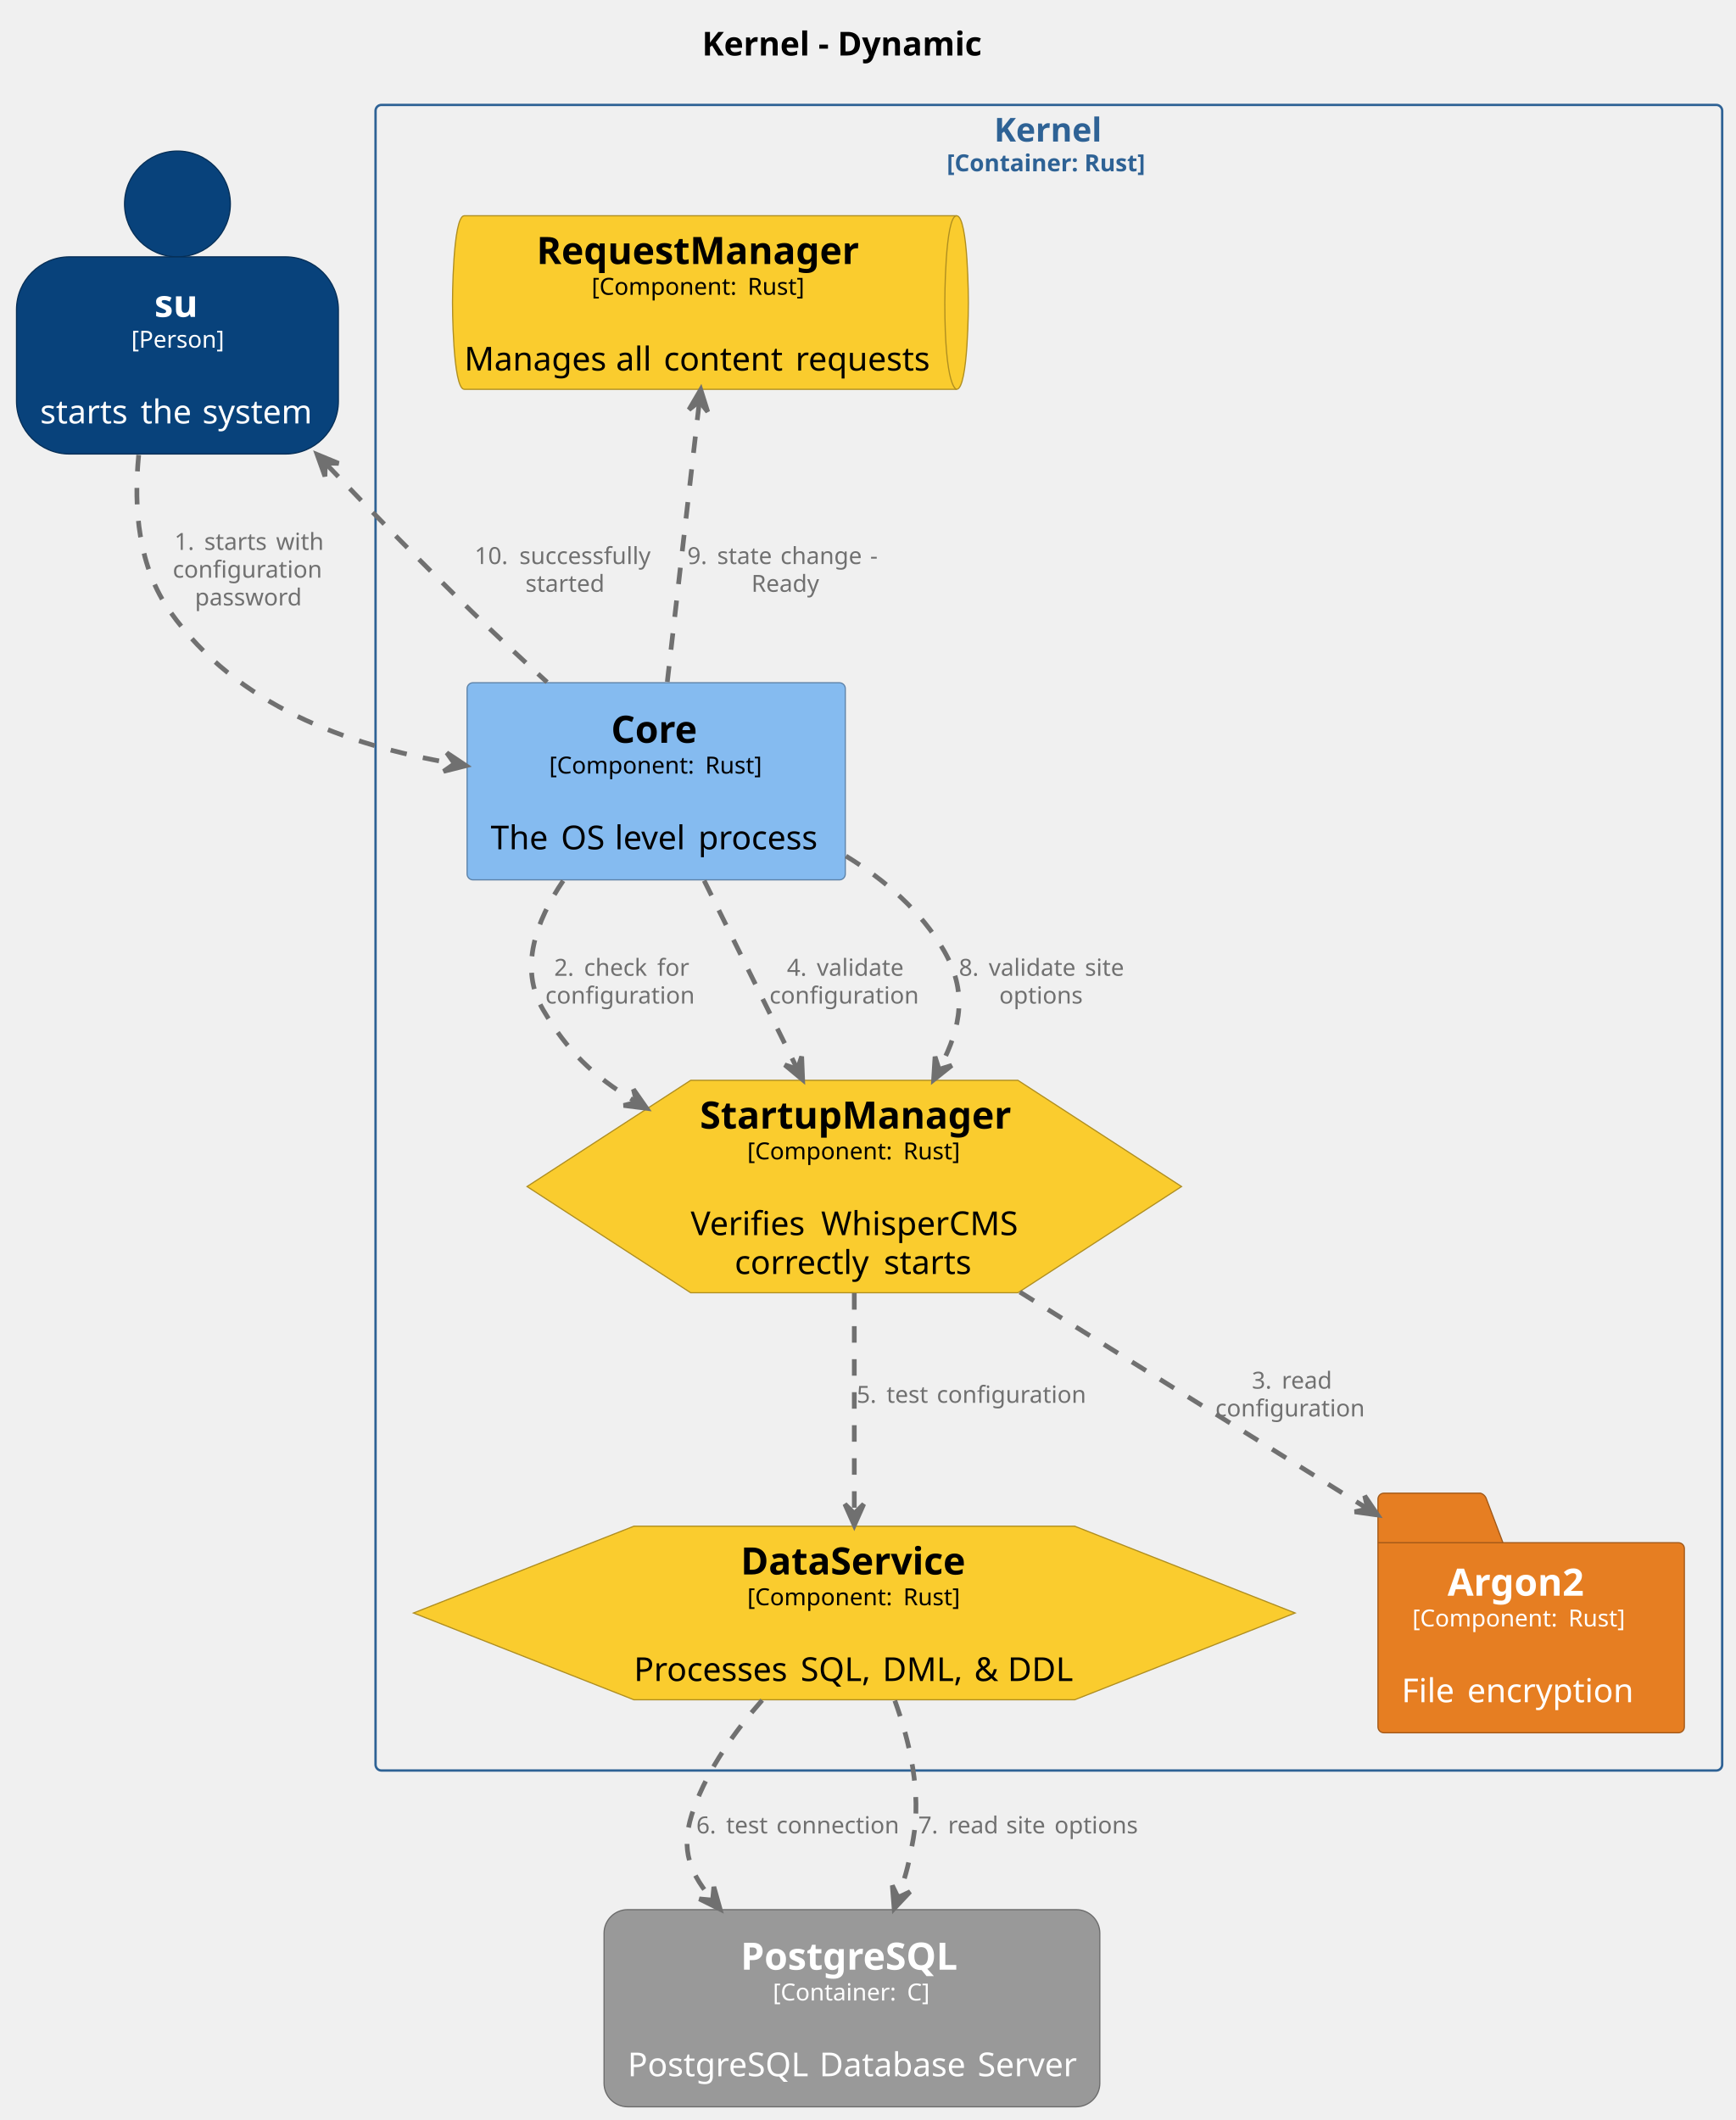
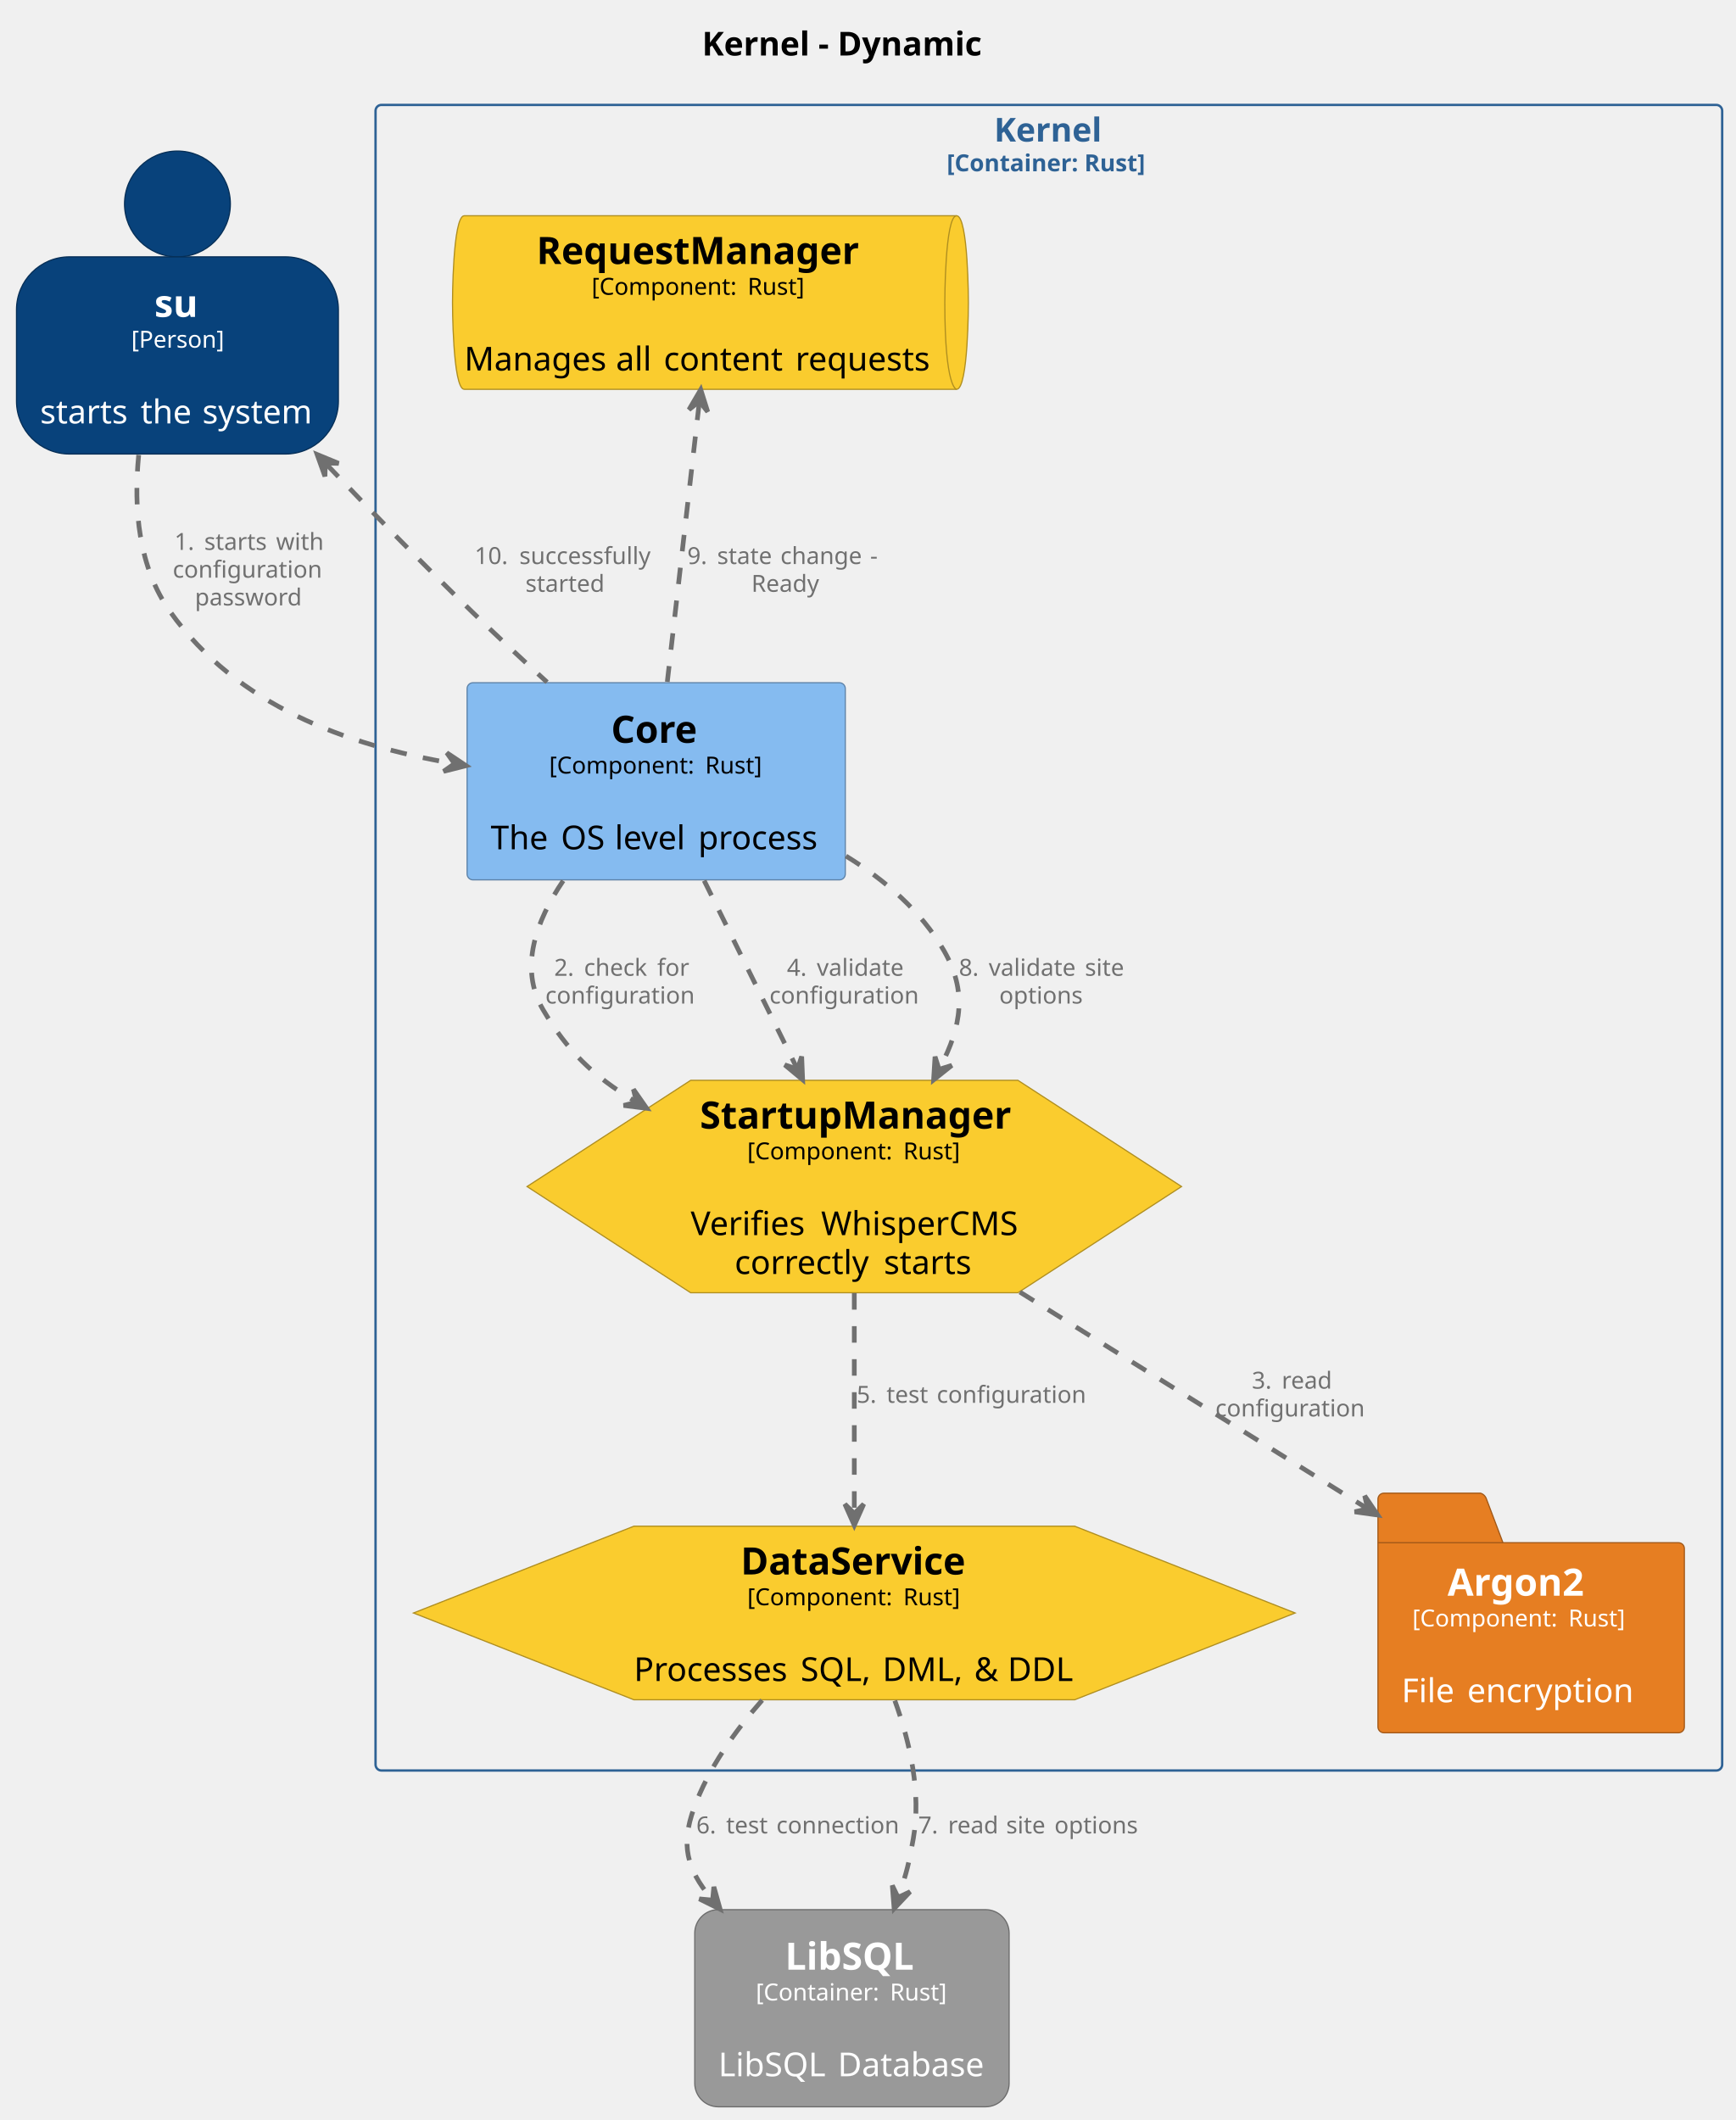
<svg xmlns="http://www.w3.org/2000/svg" contentStyleType="text/css" data-diagram-type="DESCRIPTION" height="899px" preserveAspectRatio="none" style="width:736px;height:899px;background:#FFFFFF;" version="1.1" viewBox="0 0 736 899" width="736px" zoomAndPan="magnify">
  <defs />
  <g>
    <g class="title" data-source-line="2">
      <text fill="#000000" font-family="sans-serif" font-size="14" font-weight="bold" lengthAdjust="spacing" textLength="126.895" x="297.672" y="23.535">Kernel - Dynamic</text>
    </g>
    <g class="cluster" data-entity="Kernel.n.size.10..Container. Rust...size." data-source-line="64" data-uid="ent0002" id="cluster_Kernel.n.size.10..Container. Rust...size.">
      <rect fill="none" height="706.31" rx="2.5" ry="2.5" style="stroke:#2E6295;stroke-width:1;" width="571" x="159.24" y="44.488" />
      <text fill="#2E6295" font-family="sans-serif" font-size="14" font-weight="bold" lengthAdjust="spacing" textLength="46.457" x="421.512" y="60.023">Kernel</text>
      <text fill="#2E6295" font-family="sans-serif" font-size="10" font-weight="bold" lengthAdjust="spacing" textLength="86.587" x="401.447" y="72.644">[Container: Rust]</text>
    </g>
    <g class="entity" data-entity="WhisperCMS.Kernel.DataService" data-source-line="65" data-uid="ent0003" id="entity_WhisperCMS.Kernel.DataService">
      <polygon fill="#FACC2E" points="549.16,683.998,455.7,647.198,268.78,647.198,175.33,683.998,268.78,720.798,455.7,720.798,549.16,683.998" style="stroke:#AF8E20;stroke-width:0.5;" />
      <text fill="#000000" font-family="sans-serif" font-size="16" font-weight="bold" lengthAdjust="spacing" textLength="96.359" x="314.065" y="667.667">DataService</text>
      <text fill="#000000" font-family="sans-serif" font-size="10" lengthAdjust="spacing" textLength="62.974" x="316.867" y="680.71">[Component:</text>
      <text fill="#000000" font-family="sans-serif" font-size="10" lengthAdjust="spacing" textLength="3.164" x="379.84" y="680.71"> </text>
      <text fill="#000000" font-family="sans-serif" font-size="10" lengthAdjust="spacing" textLength="24.619" x="383.004" y="680.71">Rust]</text>
      <text fill="#000000" font-family="sans-serif" font-size="14" lengthAdjust="spacing" textLength="4.43" x="360.03" y="696.355"> </text>
      <text fill="#000000" font-family="sans-serif" font-size="14" lengthAdjust="spacing" textLength="66.247" x="268.788" y="712.843">Processes</text>
      <text fill="#000000" font-family="sans-serif" font-size="14" lengthAdjust="spacing" textLength="4.43" x="335.035" y="712.843"> </text>
      <text fill="#000000" font-family="sans-serif" font-size="14" lengthAdjust="spacing" textLength="30.311" x="339.464" y="712.843">SQL,</text>
      <text fill="#000000" font-family="sans-serif" font-size="14" lengthAdjust="spacing" textLength="4.43" x="369.775" y="712.843"> </text>
      <text fill="#000000" font-family="sans-serif" font-size="14" lengthAdjust="spacing" textLength="34.44" x="374.204" y="712.843">DML,</text>
      <text fill="#000000" font-family="sans-serif" font-size="14" lengthAdjust="spacing" textLength="4.43" x="408.644" y="712.843"> </text>
      <text fill="#000000" font-family="sans-serif" font-size="14" lengthAdjust="spacing" textLength="9.762" x="413.074" y="712.843">&amp;</text>
      <text fill="#000000" font-family="sans-serif" font-size="14" lengthAdjust="spacing" textLength="4.43" x="422.835" y="712.843"> </text>
      <text fill="#000000" font-family="sans-serif" font-size="14" lengthAdjust="spacing" textLength="28.438" x="427.265" y="712.843">DDL</text>
    </g>
    <g class="entity" data-entity="WhisperCMS.Kernel.StartupManager" data-source-line="66" data-uid="ent0004" id="entity_WhisperCMS.Kernel.StartupManager">
      <polygon fill="#FACC2E" points="501,503.158,431.62,458.118,292.86,458.118,223.48,503.158,292.86,548.198,431.62,548.198,501,503.158" style="stroke:#AF8E20;stroke-width:0.5;" />
      <text fill="#000000" font-family="sans-serif" font-size="16" font-weight="bold" lengthAdjust="spacing" textLength="130.945" x="296.77" y="478.587">StartupManager</text>
      <text fill="#000000" font-family="sans-serif" font-size="10" lengthAdjust="spacing" textLength="62.974" x="316.864" y="491.63">[Component:</text>
      <text fill="#000000" font-family="sans-serif" font-size="10" lengthAdjust="spacing" textLength="3.164" x="379.838" y="491.63"> </text>
      <text fill="#000000" font-family="sans-serif" font-size="10" lengthAdjust="spacing" textLength="24.619" x="383.002" y="491.63">Rust]</text>
      <text fill="#000000" font-family="sans-serif" font-size="14" lengthAdjust="spacing" textLength="4.43" x="360.028" y="507.274"> </text>
      <text fill="#000000" font-family="sans-serif" font-size="14" lengthAdjust="spacing" textLength="50.859" x="292.861" y="523.763">Verifies</text>
      <text fill="#000000" font-family="sans-serif" font-size="14" lengthAdjust="spacing" textLength="4.43" x="343.721" y="523.763"> </text>
      <text fill="#000000" font-family="sans-serif" font-size="14" lengthAdjust="spacing" textLength="83.474" x="348.15" y="523.763">WhisperCMS</text>
      <text fill="#000000" font-family="sans-serif" font-size="14" lengthAdjust="spacing" textLength="58.796" x="311.527" y="540.251">correctly</text>
      <text fill="#000000" font-family="sans-serif" font-size="14" lengthAdjust="spacing" textLength="4.43" x="370.323" y="540.251"> </text>
      <text fill="#000000" font-family="sans-serif" font-size="14" lengthAdjust="spacing" textLength="38.206" x="374.752" y="540.251">starts</text>
    </g>
    <g class="entity" data-entity="WhisperCMS.Kernel.RequestManager" data-source-line="67" data-uid="ent0005" id="entity_WhisperCMS.Kernel.RequestManager">
      <path d="M196.87,91.488 L405.618,91.488 C410.618,91.488 410.618,128.287 410.618,128.287 C410.618,128.287 410.618,165.086 405.618,165.086 L196.87,165.086 C191.87,165.086 191.87,128.287 191.87,128.287 C191.87,128.287 191.87,91.488 196.87,91.488" fill="#FACC2E" style="stroke:#AF8E20;stroke-width:0.5;" />
      <path d="M405.618,91.488 C400.618,91.488 400.618,128.287 400.618,128.287 C400.618,165.086 405.618,165.086 405.618,165.086" fill="none" style="stroke:#AF8E20;stroke-width:0.5;" />
      <text fill="#000000" font-family="sans-serif" font-size="16" font-weight="bold" lengthAdjust="spacing" textLength="137.477" x="227.506" y="111.957">RequestManager</text>
      <text fill="#000000" font-family="sans-serif" font-size="10" lengthAdjust="spacing" textLength="62.974" x="250.866" y="125">[Component:</text>
      <text fill="#000000" font-family="sans-serif" font-size="10" lengthAdjust="spacing" textLength="3.164" x="313.839" y="125"> </text>
      <text fill="#000000" font-family="sans-serif" font-size="10" lengthAdjust="spacing" textLength="24.619" x="317.003" y="125">Rust]</text>
      <text fill="#000000" font-family="sans-serif" font-size="14" lengthAdjust="spacing" textLength="4.43" x="294.029" y="140.644"> </text>
      <text fill="#000000" font-family="sans-serif" font-size="14" lengthAdjust="spacing" textLength="59.876" x="196.87" y="157.133">Manages</text>
      <text fill="#000000" font-family="sans-serif" font-size="14" lengthAdjust="spacing" textLength="4.43" x="256.746" y="157.133"> </text>
      <text fill="#000000" font-family="sans-serif" font-size="14" lengthAdjust="spacing" textLength="15.825" x="261.176" y="157.133">all</text>
      <text fill="#000000" font-family="sans-serif" font-size="14" lengthAdjust="spacing" textLength="4.43" x="277.001" y="157.133"> </text>
      <text fill="#000000" font-family="sans-serif" font-size="14" lengthAdjust="spacing" textLength="51.42" x="281.43" y="157.133">content</text>
      <text fill="#000000" font-family="sans-serif" font-size="14" lengthAdjust="spacing" textLength="4.43" x="332.851" y="157.133"> </text>
      <text fill="#000000" font-family="sans-serif" font-size="14" lengthAdjust="spacing" textLength="58.338" x="337.28" y="157.133">requests</text>
    </g>
    <g class="entity" data-entity="WhisperCMS.Kernel.Argon2" data-source-line="68" data-uid="ent0006" id="entity_WhisperCMS.Kernel.Argon2">
      <path d="M586.79,633.198 L627.79,633.198 A3.75,3.75 0 0 1 630.29,635.698 L637.29,654.198 L711.704,654.198 A2.5,2.5 0 0 1 714.204,656.698 L714.204,732.296 A2.5,2.5 0 0 1 711.704,734.796 L586.79,734.796 A2.5,2.5 0 0 1 584.29,732.296 L584.29,635.698 A2.5,2.5 0 0 1 586.79,633.198" fill="#E67E22" style="stroke:#A15817;stroke-width:0.5;" />
      <line style="stroke:#A15817;stroke-width:0.5;" x1="584.29" x2="637.29" y1="654.198" y2="654.198" />
      <text fill="#FFFFFF" font-family="sans-serif" font-size="16" font-weight="bold" lengthAdjust="spacing" textLength="60.891" x="613.802" y="676.667">Argon2</text>
      <text fill="#FFFFFF" font-family="sans-serif" font-size="10" lengthAdjust="spacing" textLength="62.974" x="598.869" y="689.71">[Component:</text>
      <text fill="#FFFFFF" font-family="sans-serif" font-size="10" lengthAdjust="spacing" textLength="3.164" x="661.842" y="689.71"> </text>
      <text fill="#FFFFFF" font-family="sans-serif" font-size="10" lengthAdjust="spacing" textLength="24.619" x="665.006" y="689.71">Rust]</text>
      <text fill="#FFFFFF" font-family="sans-serif" font-size="14" lengthAdjust="spacing" textLength="4.43" x="642.032" y="705.355"> </text>
      <text fill="#FFFFFF" font-family="sans-serif" font-size="14" lengthAdjust="spacing" textLength="23.399" x="594.29" y="721.843">File</text>
      <text fill="#FFFFFF" font-family="sans-serif" font-size="14" lengthAdjust="spacing" textLength="4.43" x="617.689" y="721.843"> </text>
      <text fill="#FFFFFF" font-family="sans-serif" font-size="14" lengthAdjust="spacing" textLength="72.085" x="622.119" y="721.843">encryption</text>
    </g>
    <g class="entity" data-entity="WhisperCMS.Kernel.Core" data-source-line="69" data-uid="ent0007" id="entity_WhisperCMS.Kernel.Core">
      <rect fill="#85BBF0" height="83.598" rx="2.5" ry="2.5" style="stroke:#5D82A8;stroke-width:0.5;" width="160.369" x="198.06" y="289.518" />
      <text fill="#000000" font-family="sans-serif" font-size="16" font-weight="bold" lengthAdjust="spacing" textLength="38.266" x="259.112" y="314.987">Core</text>
      <text fill="#000000" font-family="sans-serif" font-size="10" lengthAdjust="spacing" textLength="62.974" x="232.866" y="328.03">[Component:</text>
      <text fill="#000000" font-family="sans-serif" font-size="10" lengthAdjust="spacing" textLength="3.164" x="295.84" y="328.03"> </text>
      <text fill="#000000" font-family="sans-serif" font-size="10" lengthAdjust="spacing" textLength="24.619" x="299.004" y="328.03">Rust]</text>
      <text fill="#000000" font-family="sans-serif" font-size="14" lengthAdjust="spacing" textLength="4.43" x="276.03" y="343.675"> </text>
      <text fill="#000000" font-family="sans-serif" font-size="14" lengthAdjust="spacing" textLength="25.341" x="208.06" y="360.163">The</text>
      <text fill="#000000" font-family="sans-serif" font-size="14" lengthAdjust="spacing" textLength="4.43" x="233.401" y="360.163"> </text>
      <text fill="#000000" font-family="sans-serif" font-size="14" lengthAdjust="spacing" textLength="18.416" x="237.831" y="360.163">OS</text>
      <text fill="#000000" font-family="sans-serif" font-size="14" lengthAdjust="spacing" textLength="4.43" x="256.247" y="360.163"> </text>
      <text fill="#000000" font-family="sans-serif" font-size="14" lengthAdjust="spacing" textLength="30.939" x="260.676" y="360.163">level</text>
      <text fill="#000000" font-family="sans-serif" font-size="14" lengthAdjust="spacing" textLength="4.43" x="291.616" y="360.163"> </text>
      <text fill="#000000" font-family="sans-serif" font-size="14" lengthAdjust="spacing" textLength="52.384" x="296.045" y="360.163">process</text>
    </g>
    <g class="entity" data-entity="su" data-source-line="72" data-uid="ent0008" id="entity_su">
      <ellipse cx="75.242" cy="86.49" fill="#08427B" rx="22.431" ry="22.431" style="stroke:#052E56;stroke-width:0.5;" />
      <rect fill="#08427B" height="83.598" rx="22.431" ry="22.431" style="stroke:#052E56;stroke-width:0.5;" width="136.484" x="7" y="108.921" />
      <text fill="#FFFFFF" font-family="sans-serif" font-size="16" font-weight="bold" lengthAdjust="spacing" textLength="19.555" x="65.465" y="134.39">su</text>
      <text fill="#FFFFFF" font-family="sans-serif" font-size="10" lengthAdjust="spacing" textLength="39.141" x="55.672" y="147.433">[Person]</text>
      <text fill="#FFFFFF" font-family="sans-serif" font-size="14" lengthAdjust="spacing" textLength="4.43" x="73.027" y="163.077"> </text>
      <text fill="#FFFFFF" font-family="sans-serif" font-size="14" lengthAdjust="spacing" textLength="38.206" x="17" y="179.566">starts</text>
      <text fill="#FFFFFF" font-family="sans-serif" font-size="14" lengthAdjust="spacing" textLength="4.43" x="55.206" y="179.566"> </text>
      <text fill="#FFFFFF" font-family="sans-serif" font-size="14" lengthAdjust="spacing" textLength="21.725" x="59.636" y="179.566">the</text>
      <text fill="#FFFFFF" font-family="sans-serif" font-size="14" lengthAdjust="spacing" textLength="4.43" x="81.36" y="179.566"> </text>
      <text fill="#FFFFFF" font-family="sans-serif" font-size="14" lengthAdjust="spacing" textLength="47.694" x="85.79" y="179.566">system</text>
    </g>
-     <g class="entity" data-entity="WhisperCMS.PostgreSQL" data-source-line="73" data-uid="ent0009" id="entity_WhisperCMS.PostgreSQL">
-       <rect fill="#999999" height="83.598" rx="10" ry="10" style="stroke:#6B6B6B;stroke-width:0.5;" width="210.217" x="256.13" y="809.798" />
-       <text fill="#FFFFFF" font-family="sans-serif" font-size="16" font-weight="bold" lengthAdjust="spacing" textLength="94.391" x="314.043" y="835.267">PostgreSQL</text>
-       <text fill="#FFFFFF" font-family="sans-serif" font-size="10" lengthAdjust="spacing" textLength="53.706" x="327.718" y="848.31">[Container:</text>
-       <text fill="#FFFFFF" font-family="sans-serif" font-size="10" lengthAdjust="spacing" textLength="3.164" x="381.424" y="848.31"> </text>
-       <text fill="#FFFFFF" font-family="sans-serif" font-size="10" lengthAdjust="spacing" textLength="10.171" x="384.588" y="848.31">C]</text>
-       <text fill="#FFFFFF" font-family="sans-serif" font-size="14" lengthAdjust="spacing" textLength="4.43" x="359.024" y="863.955"> </text>
-       <text fill="#FFFFFF" font-family="sans-serif" font-size="14" lengthAdjust="spacing" textLength="76.85" x="266.13" y="880.443">PostgreSQL</text>
-       <text fill="#FFFFFF" font-family="sans-serif" font-size="14" lengthAdjust="spacing" textLength="4.43" x="342.98" y="880.443"> </text>
-       <text fill="#FFFFFF" font-family="sans-serif" font-size="14" lengthAdjust="spacing" textLength="62.665" x="347.409" y="880.443">Database</text>
-       <text fill="#FFFFFF" font-family="sans-serif" font-size="14" lengthAdjust="spacing" textLength="4.43" x="410.074" y="880.443"> </text>
-       <text fill="#FFFFFF" font-family="sans-serif" font-size="14" lengthAdjust="spacing" textLength="41.843" x="414.504" y="880.443">Server</text>
+     <g class="entity" data-entity="WhisperCMS.LibSQL" data-source-line="73" data-uid="ent0009" id="entity_WhisperCMS.LibSQL">
+       <rect fill="#999999" height="83.598" rx="10" ry="10" style="stroke:#6B6B6B;stroke-width:0.5;" width="133.299" x="294.59" y="809.798" />
+       <text fill="#FFFFFF" font-family="sans-serif" font-size="16" font-weight="bold" lengthAdjust="spacing" textLength="56.734" x="332.872" y="835.267">LibSQL</text>
+       <text fill="#FFFFFF" font-family="sans-serif" font-size="10" lengthAdjust="spacing" textLength="53.706" x="320.495" y="848.31">[Container:</text>
+       <text fill="#FFFFFF" font-family="sans-serif" font-size="10" lengthAdjust="spacing" textLength="3.164" x="374.201" y="848.31"> </text>
+       <text fill="#FFFFFF" font-family="sans-serif" font-size="10" lengthAdjust="spacing" textLength="24.619" x="377.365" y="848.31">Rust]</text>
+       <text fill="#FFFFFF" font-family="sans-serif" font-size="14" lengthAdjust="spacing" textLength="4.43" x="359.025" y="863.955"> </text>
+       <text fill="#FFFFFF" font-family="sans-serif" font-size="14" lengthAdjust="spacing" textLength="46.204" x="304.59" y="880.443">LibSQL</text>
+       <text fill="#FFFFFF" font-family="sans-serif" font-size="14" lengthAdjust="spacing" textLength="4.43" x="350.794" y="880.443"> </text>
+       <text fill="#FFFFFF" font-family="sans-serif" font-size="14" lengthAdjust="spacing" textLength="62.665" x="355.224" y="880.443">Database</text>
    </g>
    <g class="link" data-entity-1="su" data-entity-2="WhisperCMS.Kernel.Core" data-source-line="75" data-uid="lnk10" id="link_su_WhisperCMS.Kernel.Core">
      <path d="M58.81,192.918 C56.55,215.778 58.71,240.558 72.24,259.518 C100.64,299.308 146.958,315.936 191.718,323.676" fill="none" id="su-to-WhisperCMS.Kernel.Core" style="stroke:#707070;stroke-width:2;stroke-dasharray:7,7;" />
      <polygon fill="#707070" points="197.63,324.698,189.443,319.223,192.703,323.846,188.08,327.106,197.63,324.698" style="stroke:#707070;stroke-width:2;" />
      <text fill="#707070" font-family="sans-serif" font-size="10" lengthAdjust="spacing" textLength="9.487" x="73.953" y="233.186">1.</text>
      <text fill="#707070" font-family="sans-serif" font-size="10" lengthAdjust="spacing" textLength="3.164" x="83.44" y="233.186"> </text>
      <text fill="#707070" font-family="sans-serif" font-size="10" lengthAdjust="spacing" textLength="27.29" x="86.604" y="233.186">starts</text>
      <text fill="#707070" font-family="sans-serif" font-size="10" lengthAdjust="spacing" textLength="3.164" x="113.894" y="233.186"> </text>
      <text fill="#707070" font-family="sans-serif" font-size="10" lengthAdjust="spacing" textLength="20.542" x="117.058" y="233.186">with</text>
      <text fill="#707070" font-family="sans-serif" font-size="10" lengthAdjust="spacing" textLength="65.073" x="73.24" y="244.964">configuration</text>
      <text fill="#707070" font-family="sans-serif" font-size="10" lengthAdjust="spacing" textLength="46.245" x="82.654" y="256.741">password</text>
    </g>
    <g class="link" data-entity-1="su" data-entity-2="WhisperCMS.Kernel.Core" data-source-line="84" data-uid="lnk19" id="link_su_WhisperCMS.Kernel.Core">
      <path d="M138.612,197.08 C159.132,218.59 178.34,238.218 200.24,259.518 C210.34,269.338 221.42,279.658 231.97,289.278" fill="none" id="su-backto-WhisperCMS.Kernel.Core" style="stroke:#707070;stroke-width:2;stroke-dasharray:7,7;" />
      <polygon fill="#707070" points="134.47,192.738,137.788,202.011,137.921,196.356,143.577,196.489,134.47,192.738" style="stroke:#707070;stroke-width:2;" />
      <text fill="#707070" font-family="sans-serif" font-size="10" lengthAdjust="spacing" textLength="15.81" x="201.24" y="239.186">10.</text>
      <text fill="#707070" font-family="sans-serif" font-size="10" lengthAdjust="spacing" textLength="3.164" x="217.05" y="239.186"> </text>
      <text fill="#707070" font-family="sans-serif" font-size="10" lengthAdjust="spacing" textLength="58.203" x="220.215" y="239.186">successfully</text>
      <text fill="#707070" font-family="sans-serif" font-size="10" lengthAdjust="spacing" textLength="34.058" x="222.8" y="250.964">started</text>
    </g>
    <g class="link" data-entity-1="WhisperCMS.Kernel.Core" data-entity-2="WhisperCMS.Kernel.StartupManager" data-source-line="76" data-uid="lnk11" id="link_WhisperCMS.Kernel.Core_WhisperCMS.Kernel.StartupManager">
      <path d="M238.8,373.498 C227.18,390.658 220,410.618 230.24,428.118 C240.53,445.688 251.554,456.306 269.084,466.896" fill="none" id="WhisperCMS.Kernel.Core-to-WhisperCMS.Kernel.StartupManager" style="stroke:#707070;stroke-width:2;stroke-dasharray:7,7;" />
      <polygon fill="#707070" points="274.22,469.998,268.585,461.921,269.94,467.413,264.448,468.768,274.22,469.998" style="stroke:#707070;stroke-width:2;" />
      <text fill="#707070" font-family="sans-serif" font-size="10" lengthAdjust="spacing" textLength="9.487" x="234.98" y="413.786">2.</text>
      <text fill="#707070" font-family="sans-serif" font-size="10" lengthAdjust="spacing" textLength="3.164" x="244.468" y="413.786"> </text>
      <text fill="#707070" font-family="sans-serif" font-size="10" lengthAdjust="spacing" textLength="27.866" x="247.632" y="413.786">check</text>
      <text fill="#707070" font-family="sans-serif" font-size="10" lengthAdjust="spacing" textLength="3.164" x="275.498" y="413.786"> </text>
      <text fill="#707070" font-family="sans-serif" font-size="10" lengthAdjust="spacing" textLength="13.911" x="278.662" y="413.786">for</text>
      <text fill="#707070" font-family="sans-serif" font-size="10" lengthAdjust="spacing" textLength="65.073" x="231.24" y="425.564">configuration</text>
    </g>
    <g class="link" data-entity-1="WhisperCMS.Kernel.Core" data-entity-2="WhisperCMS.Kernel.StartupManager" data-source-line="78" data-uid="lnk13" id="link_WhisperCMS.Kernel.Core_WhisperCMS.Kernel.StartupManager">
      <path d="M298.58,373.428 C311.2,398.958 324.76,426.38 337.67,452.48" fill="none" id="WhisperCMS.Kernel.Core-to-WhisperCMS.Kernel.StartupManager-1" style="stroke:#707070;stroke-width:2;stroke-dasharray:7,7;" />
      <polygon fill="#707070" points="340.33,457.858,339.925,448.018,338.113,453.377,332.754,451.565,340.33,457.858" style="stroke:#707070;stroke-width:2;" />
      <text fill="#707070" font-family="sans-serif" font-size="10" lengthAdjust="spacing" textLength="9.487" x="333.677" y="413.786">4.</text>
      <text fill="#707070" font-family="sans-serif" font-size="10" lengthAdjust="spacing" textLength="3.164" x="343.164" y="413.786"> </text>
      <text fill="#707070" font-family="sans-serif" font-size="10" lengthAdjust="spacing" textLength="37.607" x="346.329" y="413.786">validate</text>
      <text fill="#707070" font-family="sans-serif" font-size="10" lengthAdjust="spacing" textLength="65.073" x="326.27" y="425.564">configuration</text>
    </g>
    <g class="link" data-entity-1="WhisperCMS.Kernel.Core" data-entity-2="WhisperCMS.Kernel.StartupManager" data-source-line="82" data-uid="lnk17" id="link_WhisperCMS.Kernel.Core_WhisperCMS.Kernel.StartupManager">
      <path d="M358.71,363.008 C375.27,373.188 390.59,386.348 400.24,403.118 C410.08,420.198 407.822,434.977 398.642,452.597" fill="none" id="WhisperCMS.Kernel.Core-to-WhisperCMS.Kernel.StartupManager-2" style="stroke:#707070;stroke-width:2;stroke-dasharray:7,7;" />
      <polygon fill="#707070" points="395.87,457.918,403.576,451.785,398.18,453.484,396.481,448.088,395.87,457.918" style="stroke:#707070;stroke-width:2;" />
      <text fill="#707070" font-family="sans-serif" font-size="10" lengthAdjust="spacing" textLength="9.487" x="406.6" y="413.786">8.</text>
      <text fill="#707070" font-family="sans-serif" font-size="10" lengthAdjust="spacing" textLength="3.164" x="416.087" y="413.786"> </text>
      <text fill="#707070" font-family="sans-serif" font-size="10" lengthAdjust="spacing" textLength="37.607" x="419.251" y="413.786">validate</text>
      <text fill="#707070" font-family="sans-serif" font-size="10" lengthAdjust="spacing" textLength="3.164" x="456.859" y="413.786"> </text>
      <text fill="#707070" font-family="sans-serif" font-size="10" lengthAdjust="spacing" textLength="17.3" x="460.023" y="413.786">site</text>
      <text fill="#707070" font-family="sans-serif" font-size="10" lengthAdjust="spacing" textLength="36.514" x="423.704" y="425.564">options</text>
    </g>
    <g class="link" data-entity-1="WhisperCMS.Kernel.StartupManager" data-entity-2="WhisperCMS.Kernel.Argon2" data-source-line="77" data-uid="lnk12" id="link_WhisperCMS.Kernel.StartupManager_WhisperCMS.Kernel.Argon2">
      <path d="M432.45,547.908 C478.75,576.758 533.868,611.105 579.088,639.285" fill="none" id="WhisperCMS.Kernel.StartupManager-to-WhisperCMS.Kernel.Argon2" style="stroke:#707070;stroke-width:2;stroke-dasharray:7,7;" />
      <polygon fill="#707070" points="584.18,642.458,578.657,634.303,579.937,639.814,574.426,641.093,584.18,642.458" style="stroke:#707070;stroke-width:2;" />
      <text fill="#707070" font-family="sans-serif" font-size="10" lengthAdjust="spacing" textLength="9.487" x="530.821" y="588.866">3.</text>
      <text fill="#707070" font-family="sans-serif" font-size="10" lengthAdjust="spacing" textLength="3.164" x="540.308" y="588.866"> </text>
      <text fill="#707070" font-family="sans-serif" font-size="10" lengthAdjust="spacing" textLength="21.48" x="543.473" y="588.866">read</text>
      <text fill="#707070" font-family="sans-serif" font-size="10" lengthAdjust="spacing" textLength="65.073" x="515.35" y="600.644">configuration</text>
    </g>
    <g class="link" data-entity-1="WhisperCMS.Kernel.StartupManager" data-entity-2="WhisperCMS.Kernel.DataService" data-source-line="79" data-uid="lnk14" id="link_WhisperCMS.Kernel.StartupManager_WhisperCMS.Kernel.DataService">
      <path d="M362.24,548.368 C362.24,578.678 362.24,612.388 362.24,640.808" fill="none" id="WhisperCMS.Kernel.StartupManager-to-WhisperCMS.Kernel.DataService" style="stroke:#707070;stroke-width:2;stroke-dasharray:7,7;" />
      <polygon fill="#707070" points="362.24,646.808,366.24,637.808,362.24,641.808,358.24,637.808,362.24,646.808" style="stroke:#707070;stroke-width:2;" />
      <text fill="#707070" font-family="sans-serif" font-size="10" lengthAdjust="spacing" textLength="9.487" x="363.24" y="594.866">5.</text>
      <text fill="#707070" font-family="sans-serif" font-size="10" lengthAdjust="spacing" textLength="3.164" x="372.727" y="594.866"> </text>
      <text fill="#707070" font-family="sans-serif" font-size="10" lengthAdjust="spacing" textLength="18.149" x="375.891" y="594.866">test</text>
      <text fill="#707070" font-family="sans-serif" font-size="10" lengthAdjust="spacing" textLength="3.164" x="394.041" y="594.866"> </text>
      <text fill="#707070" font-family="sans-serif" font-size="10" lengthAdjust="spacing" textLength="65.073" x="397.205" y="594.866">configuration</text>
    </g>
-     <g class="link" data-entity-1="WhisperCMS.Kernel.DataService" data-entity-2="WhisperCMS.PostgreSQL" data-source-line="80" data-uid="lnk15" id="link_WhisperCMS.Kernel.DataService_WhisperCMS.PostgreSQL">
-       <path d="M323.18,720.968 C311.57,734.128 300.33,749.958 294.24,766.798 C288.67,782.218 291.023,792.317 301.523,804.997" fill="none" id="WhisperCMS.Kernel.DataService-to-WhisperCMS.PostgreSQL" style="stroke:#707070;stroke-width:2;stroke-dasharray:7,7;" />
+     <g class="link" data-entity-1="WhisperCMS.Kernel.DataService" data-entity-2="WhisperCMS.LibSQL" data-source-line="80" data-uid="lnk15" id="link_WhisperCMS.Kernel.DataService_WhisperCMS.LibSQL">
+       <path d="M323.18,720.968 C311.57,734.128 300.33,749.958 294.24,766.798 C288.67,782.218 291.023,792.317 301.523,804.997" fill="none" id="WhisperCMS.Kernel.DataService-to-WhisperCMS.LibSQL" style="stroke:#707070;stroke-width:2;stroke-dasharray:7,7;" />
      <polygon fill="#707070" points="305.35,809.618,302.691,800.135,302.161,805.767,296.529,805.238,305.35,809.618" style="stroke:#707070;stroke-width:2;" />
      <text fill="#707070" font-family="sans-serif" font-size="10" lengthAdjust="spacing" textLength="9.487" x="295.24" y="777.466">6.</text>
      <text fill="#707070" font-family="sans-serif" font-size="10" lengthAdjust="spacing" textLength="3.164" x="304.727" y="777.466"> </text>
      <text fill="#707070" font-family="sans-serif" font-size="10" lengthAdjust="spacing" textLength="18.149" x="307.891" y="777.466">test</text>
      <text fill="#707070" font-family="sans-serif" font-size="10" lengthAdjust="spacing" textLength="3.164" x="326.041" y="777.466"> </text>
      <text fill="#707070" font-family="sans-serif" font-size="10" lengthAdjust="spacing" textLength="53.35" x="329.205" y="777.466">connection</text>
    </g>
-     <g class="link" data-entity-1="WhisperCMS.Kernel.DataService" data-entity-2="WhisperCMS.PostgreSQL" data-source-line="81" data-uid="lnk16" id="link_WhisperCMS.Kernel.DataService_WhisperCMS.PostgreSQL">
-       <path d="M379.43,721.158 C385.81,738.708 390.73,760.198 387.24,779.798 C385.5,789.598 384.495,794.16 381.135,803.69" fill="none" id="WhisperCMS.Kernel.DataService-to-WhisperCMS.PostgreSQL-1" style="stroke:#707070;stroke-width:2;stroke-dasharray:7,7;" />
+     <g class="link" data-entity-1="WhisperCMS.Kernel.DataService" data-entity-2="WhisperCMS.LibSQL" data-source-line="81" data-uid="lnk16" id="link_WhisperCMS.Kernel.DataService_WhisperCMS.LibSQL">
+       <path d="M379.43,721.158 C385.81,738.708 390.73,760.198 387.24,779.798 C385.5,789.598 384.495,794.16 381.135,803.69" fill="none" id="WhisperCMS.Kernel.DataService-to-WhisperCMS.LibSQL-1" style="stroke:#707070;stroke-width:2;stroke-dasharray:7,7;" />
      <polygon fill="#707070" points="379.14,809.348,385.905,802.19,380.803,804.633,378.36,799.53,379.14,809.348" style="stroke:#707070;stroke-width:2;" />
      <text fill="#707070" font-family="sans-serif" font-size="10" lengthAdjust="spacing" textLength="9.487" x="389.34" y="777.466">7.</text>
      <text fill="#707070" font-family="sans-serif" font-size="10" lengthAdjust="spacing" textLength="3.164" x="398.827" y="777.466"> </text>
      <text fill="#707070" font-family="sans-serif" font-size="10" lengthAdjust="spacing" textLength="21.48" x="401.991" y="777.466">read</text>
      <text fill="#707070" font-family="sans-serif" font-size="10" lengthAdjust="spacing" textLength="3.164" x="423.471" y="777.466"> </text>
      <text fill="#707070" font-family="sans-serif" font-size="10" lengthAdjust="spacing" textLength="17.3" x="426.635" y="777.466">site</text>
      <text fill="#707070" font-family="sans-serif" font-size="10" lengthAdjust="spacing" textLength="3.164" x="443.935" y="777.466"> </text>
      <text fill="#707070" font-family="sans-serif" font-size="10" lengthAdjust="spacing" textLength="36.514" x="447.099" y="777.466">options</text>
    </g>
    <g class="link" data-entity-1="WhisperCMS.Kernel.RequestManager" data-entity-2="WhisperCMS.Kernel.Core" data-source-line="83" data-uid="lnk18" id="link_WhisperCMS.Kernel.RequestManager_WhisperCMS.Kernel.Core">
      <path d="M296.448,171.189 C292.468,205.969 287.12,252.688 282.95,289.148" fill="none" id="WhisperCMS.Kernel.RequestManager-backto-WhisperCMS.Kernel.Core" style="stroke:#707070;stroke-width:2;stroke-dasharray:7,7;" />
      <polygon fill="#707070" points="297.13,165.228,292.133,173.715,296.562,170.196,300.081,174.625,297.13,165.228" style="stroke:#707070;stroke-width:2;" />
      <text fill="#707070" font-family="sans-serif" font-size="10" lengthAdjust="spacing" textLength="9.487" x="291.43" y="239.186">9.</text>
      <text fill="#707070" font-family="sans-serif" font-size="10" lengthAdjust="spacing" textLength="3.164" x="300.917" y="239.186"> </text>
      <text fill="#707070" font-family="sans-serif" font-size="10" lengthAdjust="spacing" textLength="23.672" x="304.081" y="239.186">state</text>
      <text fill="#707070" font-family="sans-serif" font-size="10" lengthAdjust="spacing" textLength="3.164" x="327.753" y="239.186"> </text>
      <text fill="#707070" font-family="sans-serif" font-size="10" lengthAdjust="spacing" textLength="34.863" x="330.917" y="239.186">change</text>
      <text fill="#707070" font-family="sans-serif" font-size="10" lengthAdjust="spacing" textLength="3.164" x="365.781" y="239.186"> </text>
      <text fill="#707070" font-family="sans-serif" font-size="10" lengthAdjust="spacing" textLength="5.786" x="368.945" y="239.186">-</text>
      <text fill="#707070" font-family="sans-serif" font-size="10" lengthAdjust="spacing" textLength="28.936" x="318.613" y="250.964">Ready</text>
    </g>
  </g>
</svg>
